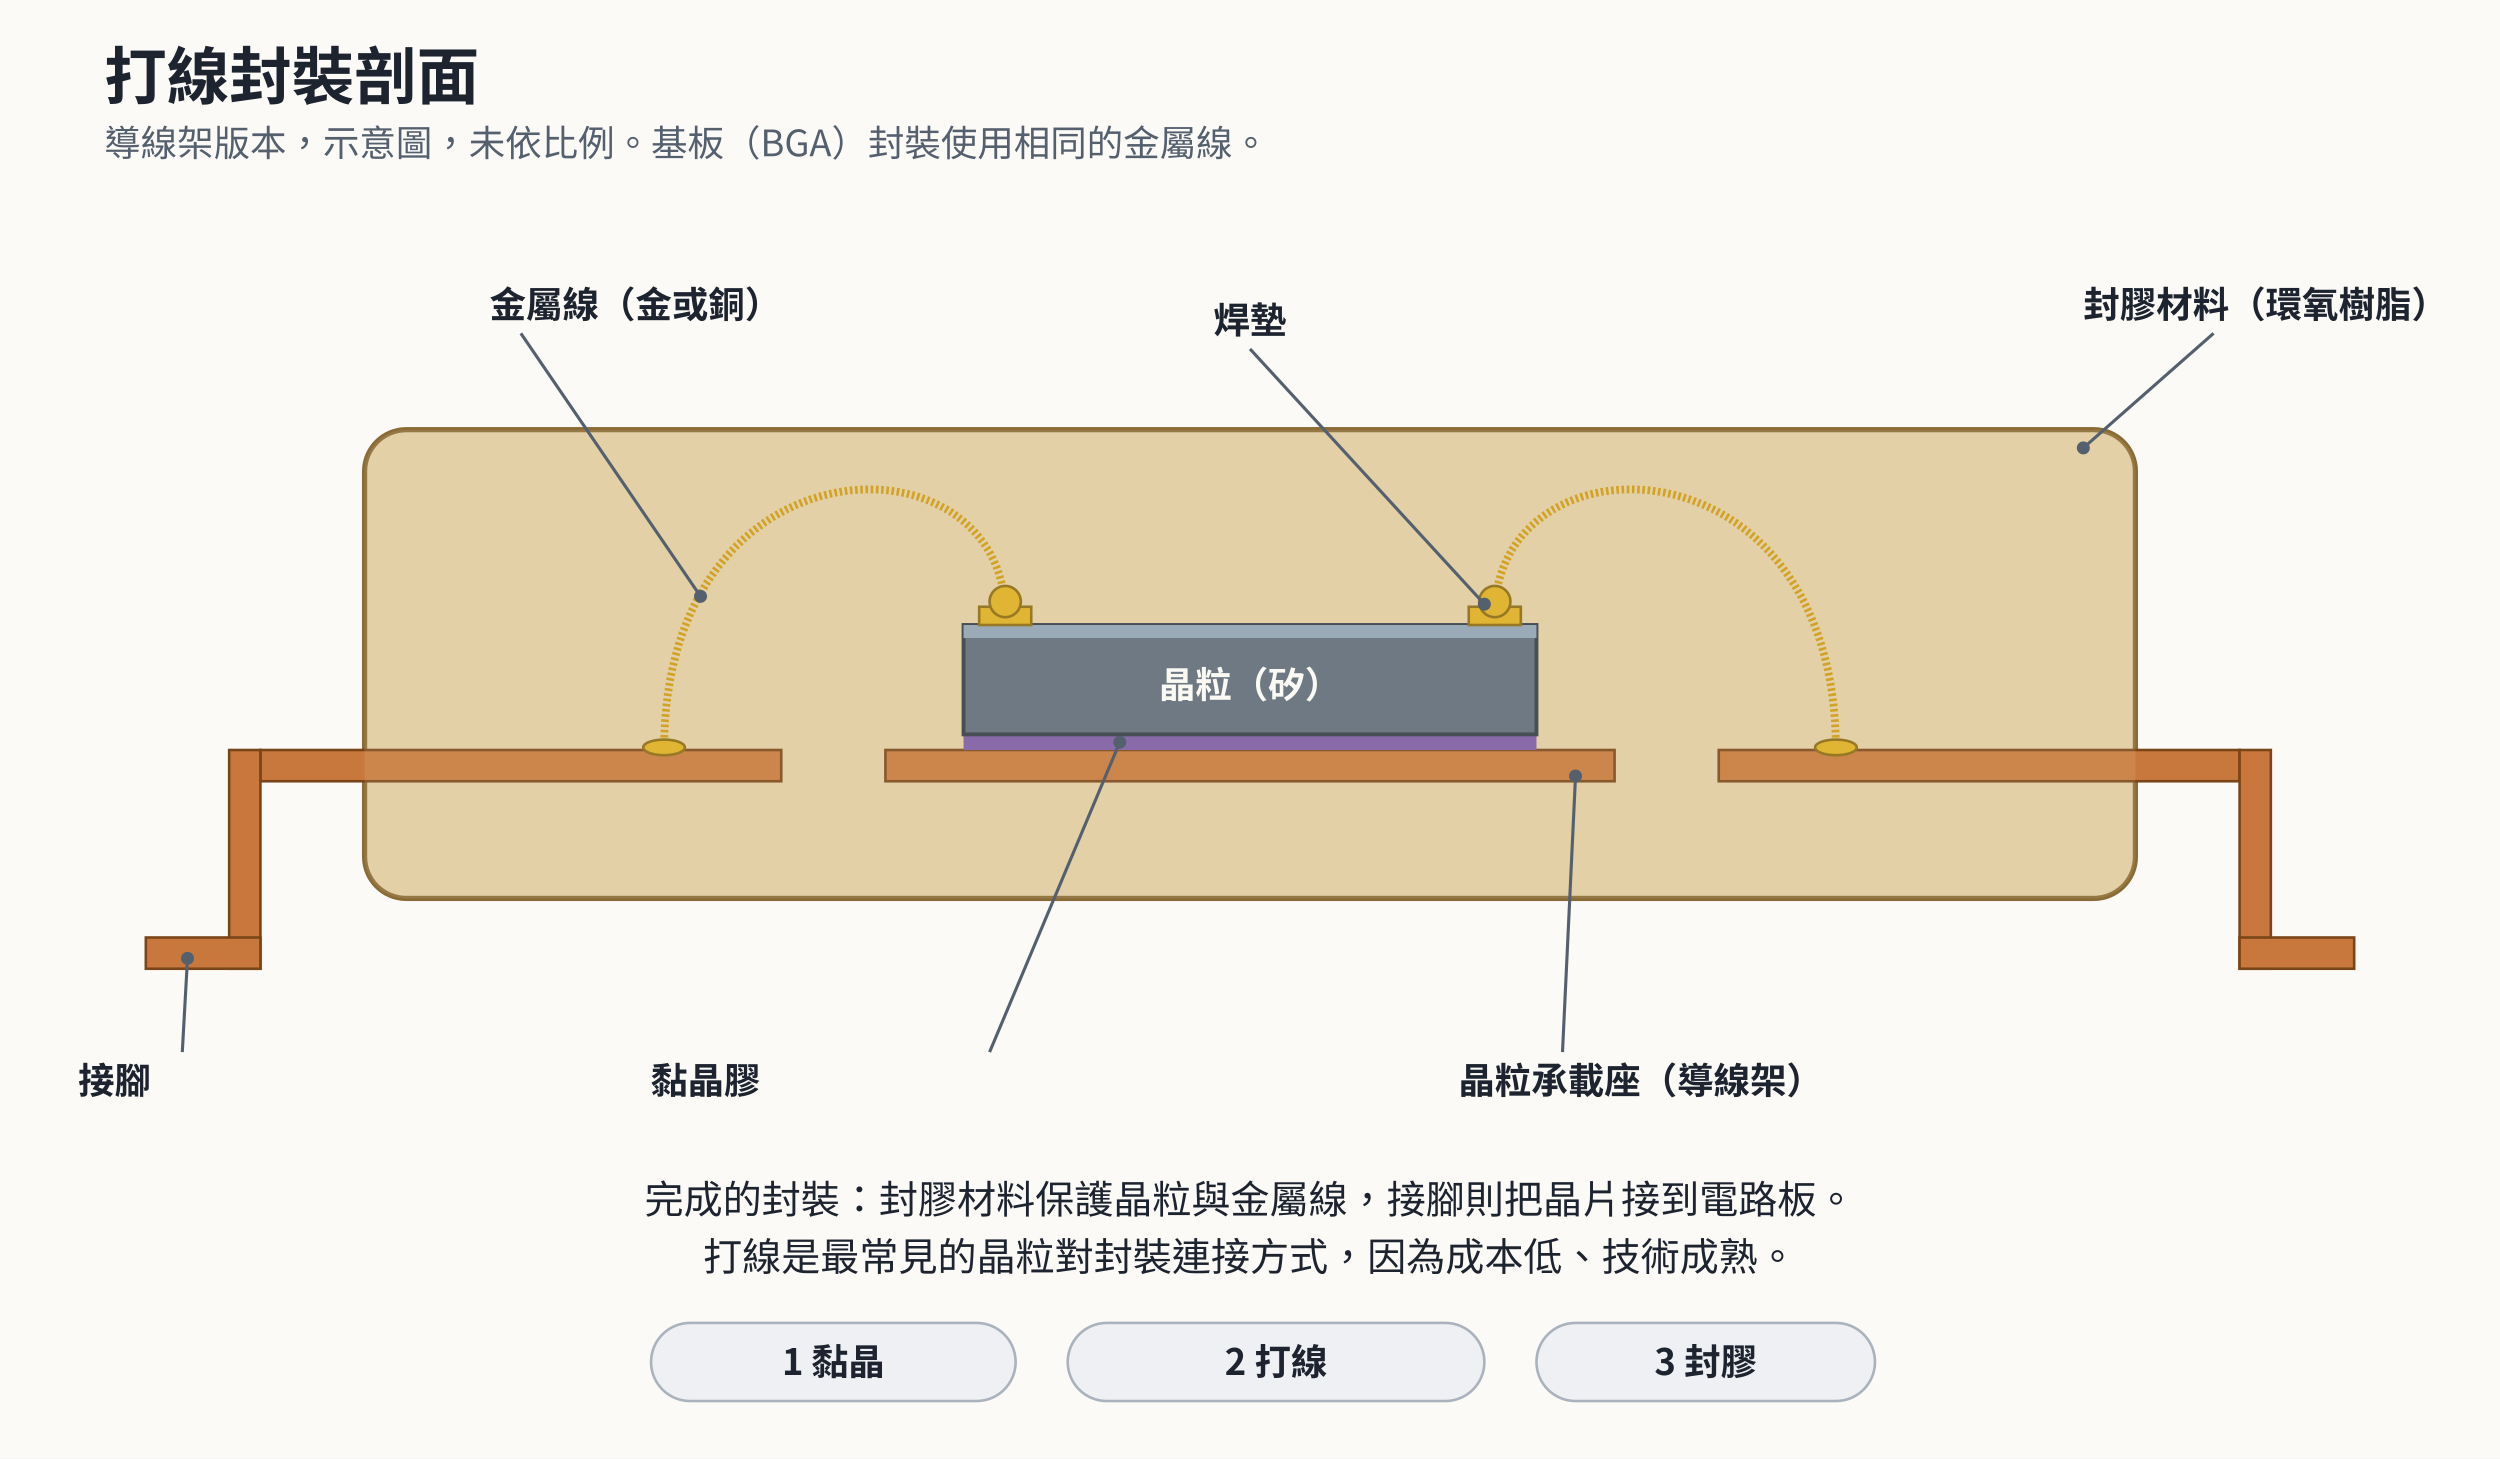
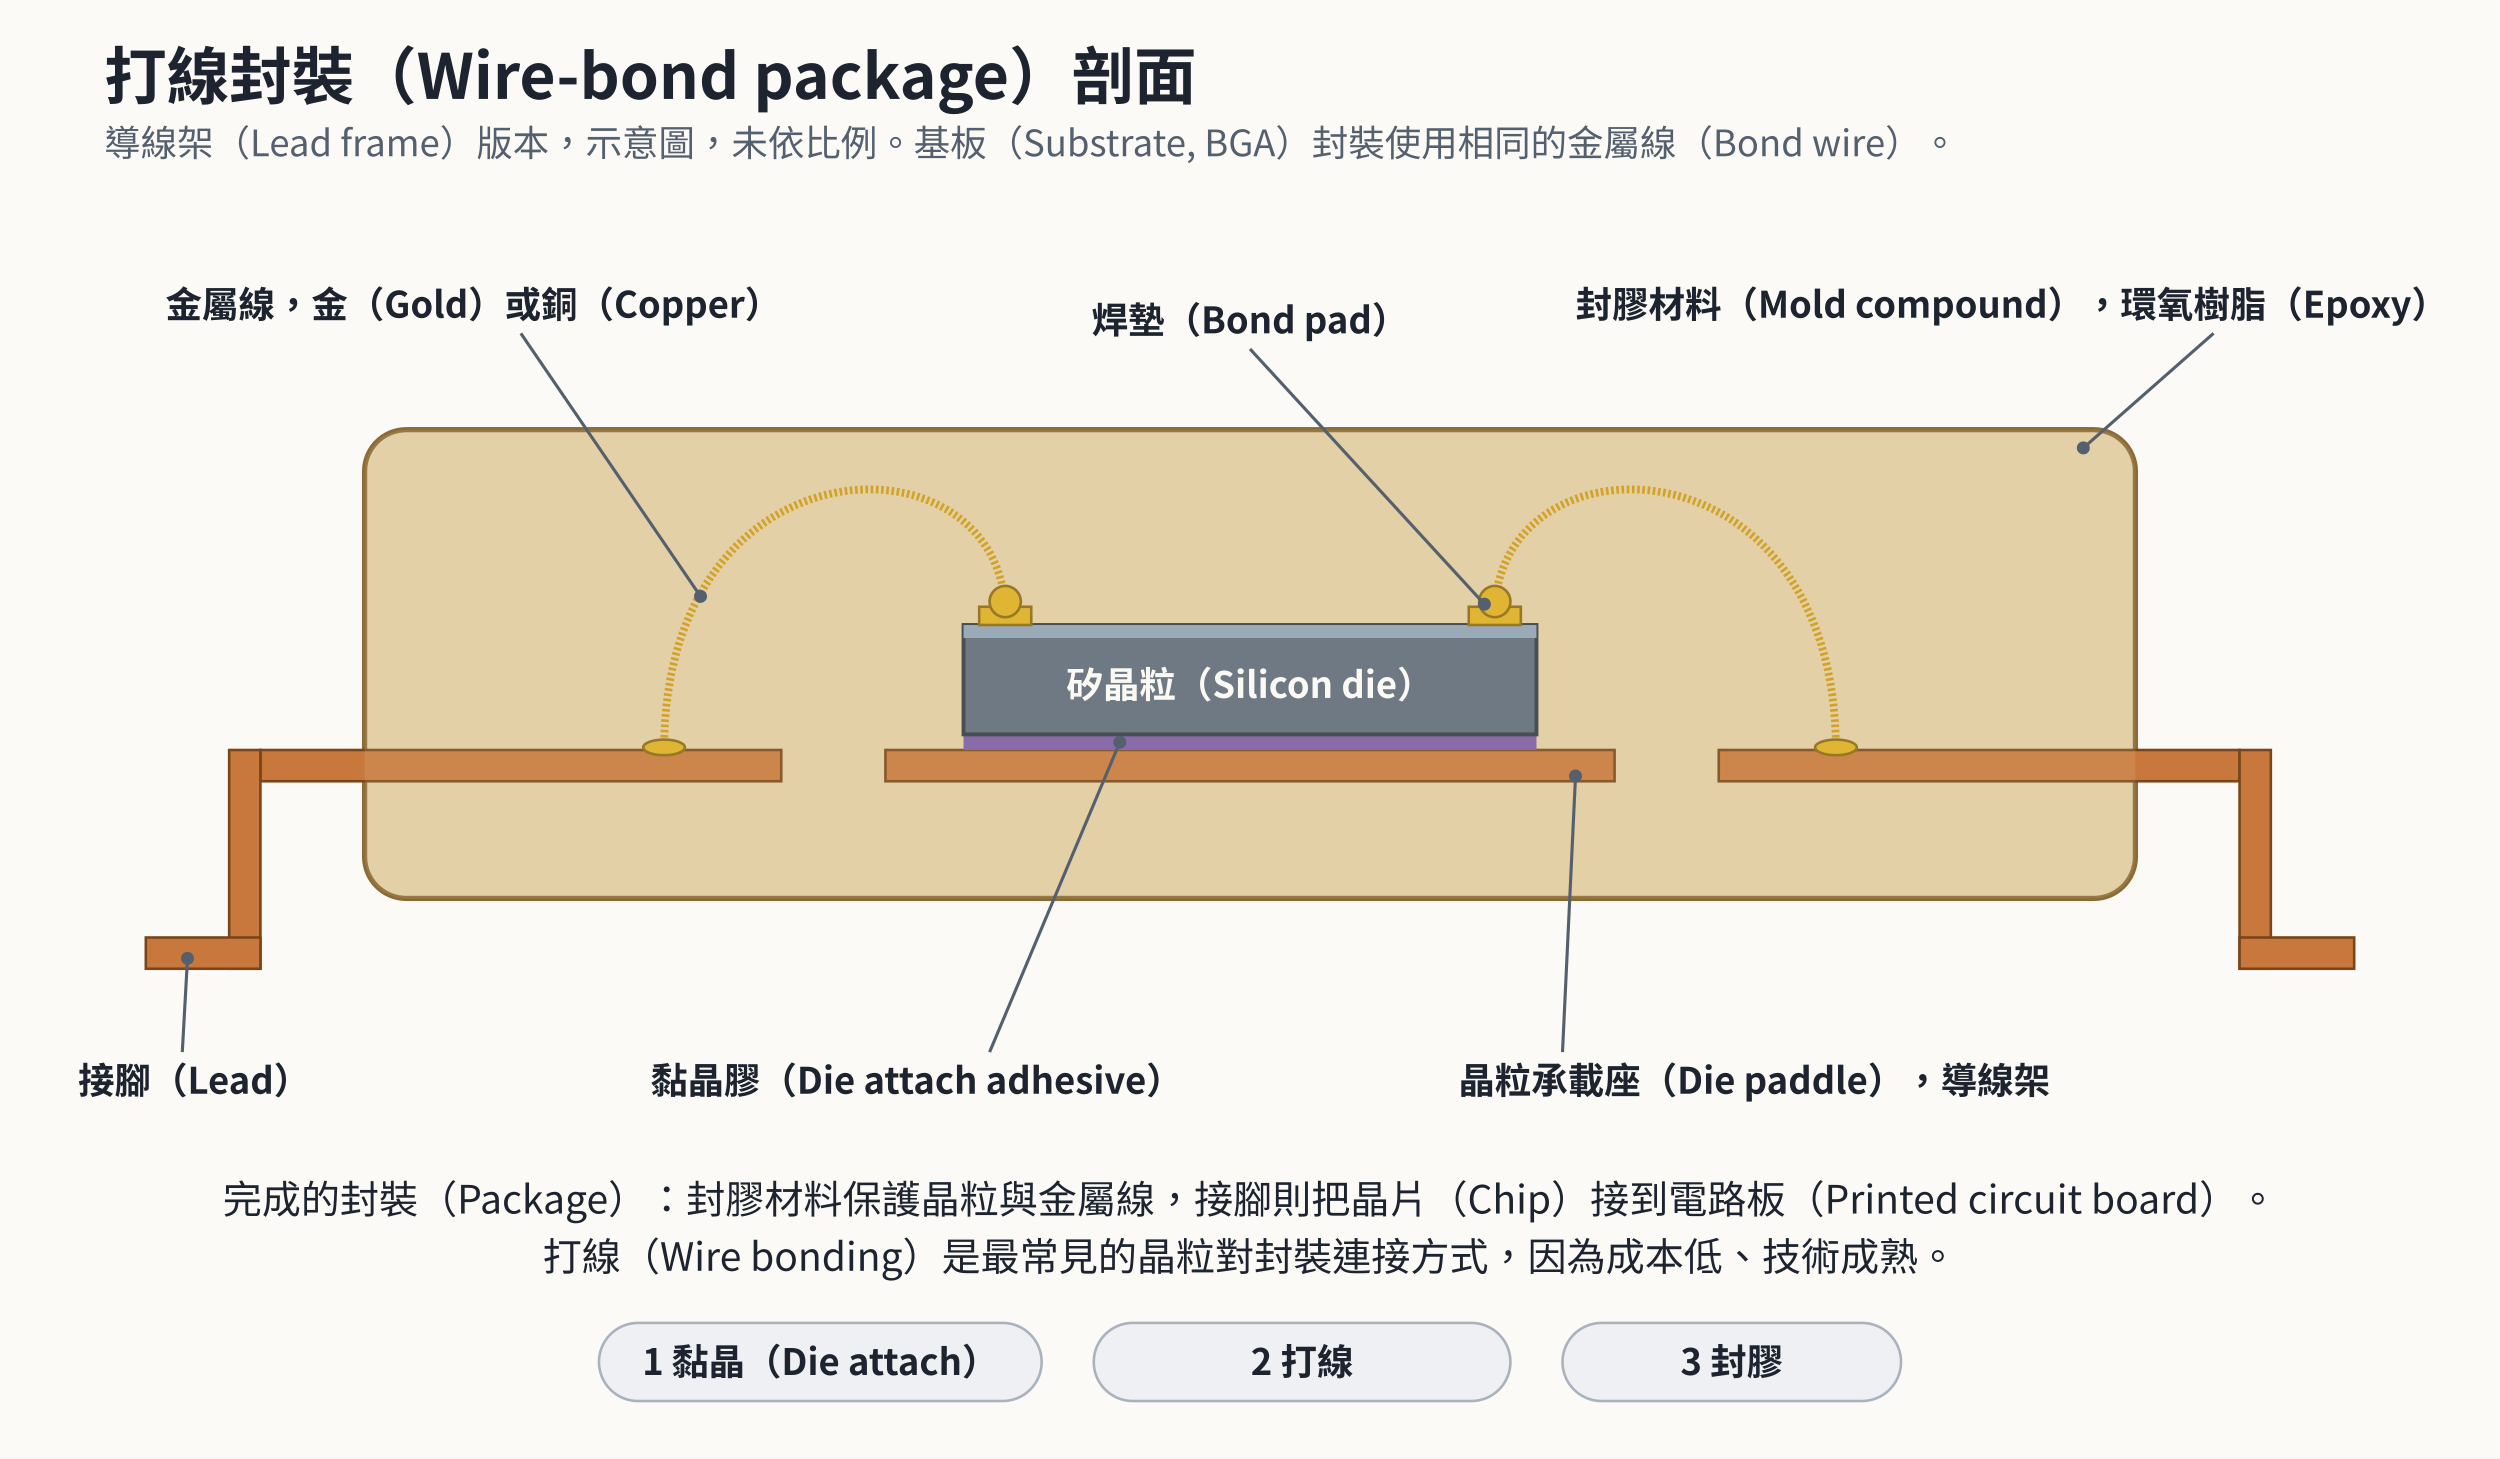
<svg xmlns="http://www.w3.org/2000/svg" xml:lang="zh-Hant-TW" viewBox="0 0 960 560" width="960" height="560" role="img" aria-labelledby="t d">
  <style>
text{font-family:"Noto Sans TC","PingFang TC","Microsoft JhengHei","Noto Sans CJK TC",system-ui,-apple-system,"Segoe UI",Roboto,sans-serif;fill:#1d2430}
.ttl{font-size:24px;font-weight:700} .sub{font-size:14px;fill:#55606e}
.lab{font-size:14px;font-weight:600} .ld{stroke:#55606e;stroke-width:1.2}
.cap{font-size:15px} .chip{font-size:14px;font-weight:600}
.ball,.stitch{fill:#e0b020;stroke:#8a6a10;stroke-width:1}
.wire{fill:none;stroke:#d09a10;stroke-width:3;stroke-dasharray:1 1;stroke-dashoffset:0}
.mold{opacity:1}
.cap1,.cap2,.cap3,.chip2,.chip3{opacity:0}
@keyframes wL{0.000%{stroke-dashoffset:0}10.000%{stroke-dashoffset:0}10.357%{stroke-dashoffset:1}18.571%{stroke-dashoffset:1}28.571%{stroke-dashoffset:0}100.000%{stroke-dashoffset:0}}
@keyframes bL{0.000%{opacity:1}10.000%{opacity:1}10.357%{opacity:0}17.143%{opacity:0}17.500%{opacity:1}100.000%{opacity:1}}
@keyframes sL{0.000%{opacity:1}10.000%{opacity:1}10.357%{opacity:0}30.000%{opacity:0}30.357%{opacity:1}100.000%{opacity:1}}
@keyframes cL{0.000%{opacity:0}12.857%{opacity:0}13.571%{opacity:1}33.571%{opacity:1}35.000%{opacity:0}100.000%{opacity:0}}
@keyframes wR{0.000%{stroke-dashoffset:0}10.000%{stroke-dashoffset:0}10.357%{stroke-dashoffset:1}42.857%{stroke-dashoffset:1}52.857%{stroke-dashoffset:0}100.000%{stroke-dashoffset:0}}
@keyframes bR{0.000%{opacity:1}10.000%{opacity:1}10.357%{opacity:0}41.429%{opacity:0}41.786%{opacity:1}100.000%{opacity:1}}
@keyframes sR{0.000%{opacity:1}10.000%{opacity:1}10.357%{opacity:0}54.286%{opacity:0}54.643%{opacity:1}100.000%{opacity:1}}
@keyframes cR{0.000%{opacity:0}37.143%{opacity:0}37.857%{opacity:1}57.857%{opacity:1}59.286%{opacity:0}100.000%{opacity:0}}
@keyframes mold{0.000%{opacity:1}10.000%{opacity:1}11.429%{opacity:0}62.857%{opacity:0}74.286%{opacity:1}100.000%{opacity:1}}
@keyframes cap0{0.000%{opacity:1}9.286%{opacity:1}10.000%{opacity:0}74.286%{opacity:0}75.714%{opacity:1}100.000%{opacity:1}}
@keyframes cap1{0.000%{opacity:0}10.714%{opacity:0}11.429%{opacity:1}35.714%{opacity:1}36.429%{opacity:0}100.000%{opacity:0}}
@keyframes cap2{0.000%{opacity:0}36.429%{opacity:0}37.143%{opacity:1}60.000%{opacity:1}60.714%{opacity:0}100.000%{opacity:0}}
@keyframes cap3{0.000%{opacity:0}62.143%{opacity:0}62.857%{opacity:1}74.286%{opacity:1}75.000%{opacity:0}100.000%{opacity:0}}
@keyframes chip2{0.000%{opacity:0}10.714%{opacity:0}11.429%{opacity:1}60.000%{opacity:1}60.714%{opacity:0}100.000%{opacity:0}}
@keyframes chip3{0.000%{opacity:0}62.143%{opacity:0}62.857%{opacity:1}74.286%{opacity:1}75.000%{opacity:0}100.000%{opacity:0}}

@media (prefers-reduced-motion:no-preference){
.wL{animation:wL 14s linear infinite}
.bL{animation:bL 14s linear infinite}
.sL{animation:sL 14s linear infinite}
.cL{animation:cL 14s linear infinite}
.wR{animation:wR 14s linear infinite}
.bR{animation:bR 14s linear infinite}
.sR{animation:sR 14s linear infinite}
.cR{animation:cR 14s linear infinite}
.mold{animation:mold 14s linear infinite}
.cap0{animation:cap0 14s linear infinite}
.cap1{animation:cap1 14s linear infinite}
.cap2{animation:cap2 14s linear infinite}
.cap3{animation:cap3 14s linear infinite}
.chip2{animation:chip2 14s linear infinite}
.chip3{animation:chip3 14s linear infinite}
}
</style>
  <defs>
    <clipPath id="none">
      <rect width="960" height="560" />
    </clipPath>
  </defs>
  <rect width="960" height="560" fill="#fbfaf7" />
-   <text x="40" y="38" text-anchor="start" class="ttl">打線封裝剖面</text>
-   <text x="40" y="60" text-anchor="start" class="sub">導線架版本，示意圖，未依比例。基板（BGA）封裝使用相同的金屬線。</text>
+   <text x="40" y="38" text-anchor="start" class="ttl">打線封裝（Wire-bond package）剖面</text>
+   <text x="40" y="60" text-anchor="start" class="sub">導線架（Lead frame）版本，示意圖，未依比例。基板（Substrate, BGA）封裝使用相同的金屬線（Bond wire）。</text>
  <g class="mold">
    <rect x="140" y="165" width="680" height="180" rx="16" fill="#e3cfa6" stroke="#8a6a35" stroke-width="2" />
  </g>
  <g fill="#c8783c" stroke="#7a4518" stroke-width="1">
    <rect x="100" y="288" width="200" height="12" />
    <rect x="88" y="288" width="12" height="84" />
    <rect x="56" y="360" width="44" height="12" />
    <rect x="660" y="288" width="200" height="12" />
    <rect x="860" y="288" width="12" height="84" />
    <rect x="860" y="360" width="44" height="12" />
    <rect x="340" y="288" width="280" height="12" />
  </g>
  <rect x="370" y="282" width="220" height="6" fill="#7a5aa8" />
  <rect x="370" y="240" width="220" height="42" fill="#5b6b7d" stroke="#2f3a47" stroke-width="1.5" />
  <rect x="370" y="240" width="220" height="5" fill="#8fa3b8" />
-   <text x="480" y="268" text-anchor="middle" class="lab" style="fill:#fff">晶粒（矽）</text>
+   <text x="480" y="268" text-anchor="middle" class="lab" style="fill:#fff">矽晶粒（Silicon die）</text>
  <rect x="376" y="233" width="20" height="7" fill="#e0b020" stroke="#8a6a10" />
  <rect x="564" y="233" width="20" height="7" fill="#e0b020" stroke="#8a6a10" />
  <path class="wire wL" pathLength="1" d="M386,236 C386,165 255,165 255,288" />
  <path class="wire wR" pathLength="1" d="M574,236 C574,165 705,165 705,288" />
  <circle class="ball bL" cx="386" cy="231" r="6" />
  <circle class="ball bR" cx="574" cy="231" r="6" />
  <ellipse class="stitch sL" cx="255" cy="287" rx="8" ry="3" />
  <ellipse class="stitch sR" cx="705" cy="287" rx="8" ry="3" />
  <g class="mold" style="pointer-events:none">
    <rect x="140" y="165" width="680" height="180" rx="16" fill="#e3cfa6" fill-opacity="0.14" />
  </g>
  <g class="cL" opacity="0">
    <g>
      <animateMotion dur="14s" repeatCount="indefinite" calcMode="linear" keyTimes="0;0.129;0.171;0.186;0.286;0.304;0.343;1" keyPoints="0;0;0.148;0.148;0.862;0.862;1;1" path="M386,190 L386,236 C386,165 255,165 255,288 L255,245" />
      <polygon points="-4,0 4,0 4,-14 12,-60 12,-90 -12,-90 -12,-60 -4,-14" fill="#9aa3b0" stroke="#4a5361" stroke-width="1.5" />
      <line x1="0" y1="-1" x2="0" y2="-90" stroke="#d09a10" stroke-width="1.5" />
    </g>
  </g>
  <g class="cR" opacity="0">
    <g>
      <animateMotion dur="14s" repeatCount="indefinite" calcMode="linear" keyTimes="0;0.371;0.414;0.429;0.529;0.546;0.586;1" keyPoints="0;0;0.148;0.148;0.862;0.862;1;1" path="M574,190 L574,236 C574,165 705,165 705,288 L705,245" />
      <polygon points="-4,0 4,0 4,-14 12,-60 12,-90 -12,-90 -12,-60 -4,-14" fill="#9aa3b0" stroke="#4a5361" stroke-width="1.5" />
      <line x1="0" y1="-1" x2="0" y2="-90" stroke="#d09a10" stroke-width="1.5" />
    </g>
  </g>
  <line x1="850" y1="128" x2="800" y2="172" class="ld" />
  <circle cx="800" cy="172" r="2.5" fill="#55606e" />
-   <text x="940" y="122" text-anchor="end" class="lab">封膠材料（環氧樹脂）</text>
+   <text x="940" y="122" text-anchor="end" class="lab">封膠材料（Mold compound），環氧樹脂（Epoxy）</text>
  <line x1="200" y1="128" x2="269" y2="229" class="ld" />
  <circle cx="269" cy="229" r="2.5" fill="#55606e" />
-   <text x="300" y="122" text-anchor="end" class="lab">金屬線（金或銅）</text>
+   <text x="300" y="122" text-anchor="end" class="lab">金屬線，金（Gold）或銅（Copper）</text>
  <line x1="480" y1="134" x2="570" y2="232" class="ld" />
  <circle cx="570" cy="232" r="2.5" fill="#55606e" />
-   <text x="480" y="128" text-anchor="middle" class="lab">焊墊</text>
+   <text x="480" y="128" text-anchor="middle" class="lab">焊墊（Bond pad）</text>
  <line x1="380" y1="404" x2="430" y2="285" class="ld" />
  <circle cx="430" cy="285" r="2.5" fill="#55606e" />
-   <text x="250" y="420" text-anchor="start" class="lab">黏晶膠</text>
+   <text x="250" y="420" text-anchor="start" class="lab">黏晶膠（Die attach adhesive）</text>
  <line x1="600" y1="404" x2="605" y2="298" class="ld" />
  <circle cx="605" cy="298" r="2.5" fill="#55606e" />
-   <text x="560" y="420" text-anchor="start" class="lab">晶粒承載座（導線架）</text>
+   <text x="560" y="420" text-anchor="start" class="lab">晶粒承載座（Die paddle），導線架</text>
  <line x1="70" y1="404" x2="72" y2="368" class="ld" />
  <circle cx="72" cy="368" r="2.5" fill="#55606e" />
-   <text x="30" y="420" text-anchor="start" class="lab">接腳</text>
+   <text x="30" y="420" text-anchor="start" class="lab">接腳（Lead）</text>
  <g class="cap0">
-     <text x="480" y="466" text-anchor="middle" class="cap">完成的封裝：封膠材料保護晶粒與金屬線，接腳則把晶片接到電路板。</text>
-     <text x="480" y="488" text-anchor="middle" class="cap">打線是最常見的晶粒對封裝連接方式，因為成本低、技術成熟。</text>
+     <text x="480" y="466" text-anchor="middle" class="cap">完成的封裝（Package）：封膠材料保護晶粒與金屬線，接腳則把晶片（Chip）接到電路板（Printed circuit board）。</text>
+     <text x="480" y="488" text-anchor="middle" class="cap">打線（Wire bonding）是最常見的晶粒對封裝連接方式，因為成本低、技術成熟。</text>
  </g>
  <g class="cap1">
-     <text x="480" y="466" text-anchor="middle" class="cap">第 1 條線：劈刀把線端的金屬球壓在晶粒焊墊上，再拉出弧形線圈拉向接腳。</text>
-     <text x="480" y="488" text-anchor="middle" class="cap">在接腳上壓出扁平的針腳接點，這條線就完成了。這條線比頭髮還細。</text>
+     <text x="480" y="466" text-anchor="middle" class="cap">第 1 條線：劈刀（Capillary）把線端的金屬球壓在晶粒焊墊上，再拉出弧形線圈（Loop）拉向接腳。</text>
+     <text x="480" y="488" text-anchor="middle" class="cap">在接腳上壓出扁平的針腳接點（Stitch bond），這條線就完成了。這條線比頭髮還細。</text>
  </g>
  <g class="cap2">
    <text x="480" y="466" text-anchor="middle" class="cap">第 2 條線：在下一個焊墊重複同樣的動作。每個焊墊各有一條線，依序完成。</text>
-     <text x="480" y="488" text-anchor="middle" class="cap">若焊墊受到污染，線就黏不上，造成斷路。</text>
+     <text x="480" y="488" text-anchor="middle" class="cap">若焊墊受到污染，線就黏不上，造成斷路（Open circuit）。</text>
  </g>
  <g class="cap3">
-     <text x="480" y="466" text-anchor="middle" class="cap">封膠：環氧樹脂流過晶粒與金屬線四周，硬化成保護外殼。</text>
-     <text x="480" y="488" text-anchor="middle" class="cap">流速過快會把細線推向一側（沖線），造成相鄰導線短路。</text>
+     <text x="480" y="466" text-anchor="middle" class="cap">封膠（Molding）：環氧樹脂流過晶粒與金屬線四周，硬化成保護外殼。</text>
+     <text x="480" y="488" text-anchor="middle" class="cap">流速過快會把細線推向一側，即沖線（Wire sweep），造成相鄰導線短路（Short circuit）。</text>
  </g>
-   <g transform="translate(250,508)">
-     <rect x="0" y="0" width="140" height="30" rx="15" fill="#eef0f3" stroke="#aab2bd" />
-     <text x="70" y="20" text-anchor="middle" class="chip">1 黏晶</text>
-     <rect x="160" y="0" width="160" height="30" rx="15" fill="#eef0f3" stroke="#aab2bd" />
-     <rect class="chip2" x="160" y="0" width="160" height="30" rx="15" fill="#f6c95a" stroke="#8a6a10" />
-     <text x="240" y="20" text-anchor="middle" class="chip">2 打線</text>
-     <rect x="340" y="0" width="130" height="30" rx="15" fill="#eef0f3" stroke="#aab2bd" />
-     <rect class="chip3" x="340" y="0" width="130" height="30" rx="15" fill="#f6c95a" stroke="#8a6a10" />
-     <text x="405" y="20" text-anchor="middle" class="chip">3 封膠</text>
+   <g transform="translate(230,508)">
+     <rect x="0" y="0" width="170" height="30" rx="15" fill="#eef0f3" stroke="#aab2bd" />
+     <text x="85" y="20" text-anchor="middle" class="chip">1 黏晶（Die attach）</text>
+     <rect x="190" y="0" width="160" height="30" rx="15" fill="#eef0f3" stroke="#aab2bd" />
+     <rect class="chip2" x="190" y="0" width="160" height="30" rx="15" fill="#f6c95a" stroke="#8a6a10" />
+     <text x="270" y="20" text-anchor="middle" class="chip">2 打線</text>
+     <rect x="370" y="0" width="130" height="30" rx="15" fill="#eef0f3" stroke="#aab2bd" />
+     <rect class="chip3" x="370" y="0" width="130" height="30" rx="15" fill="#f6c95a" stroke="#8a6a10" />
+     <text x="435" y="20" text-anchor="middle" class="chip">3 封膠</text>
  </g>
</svg>
